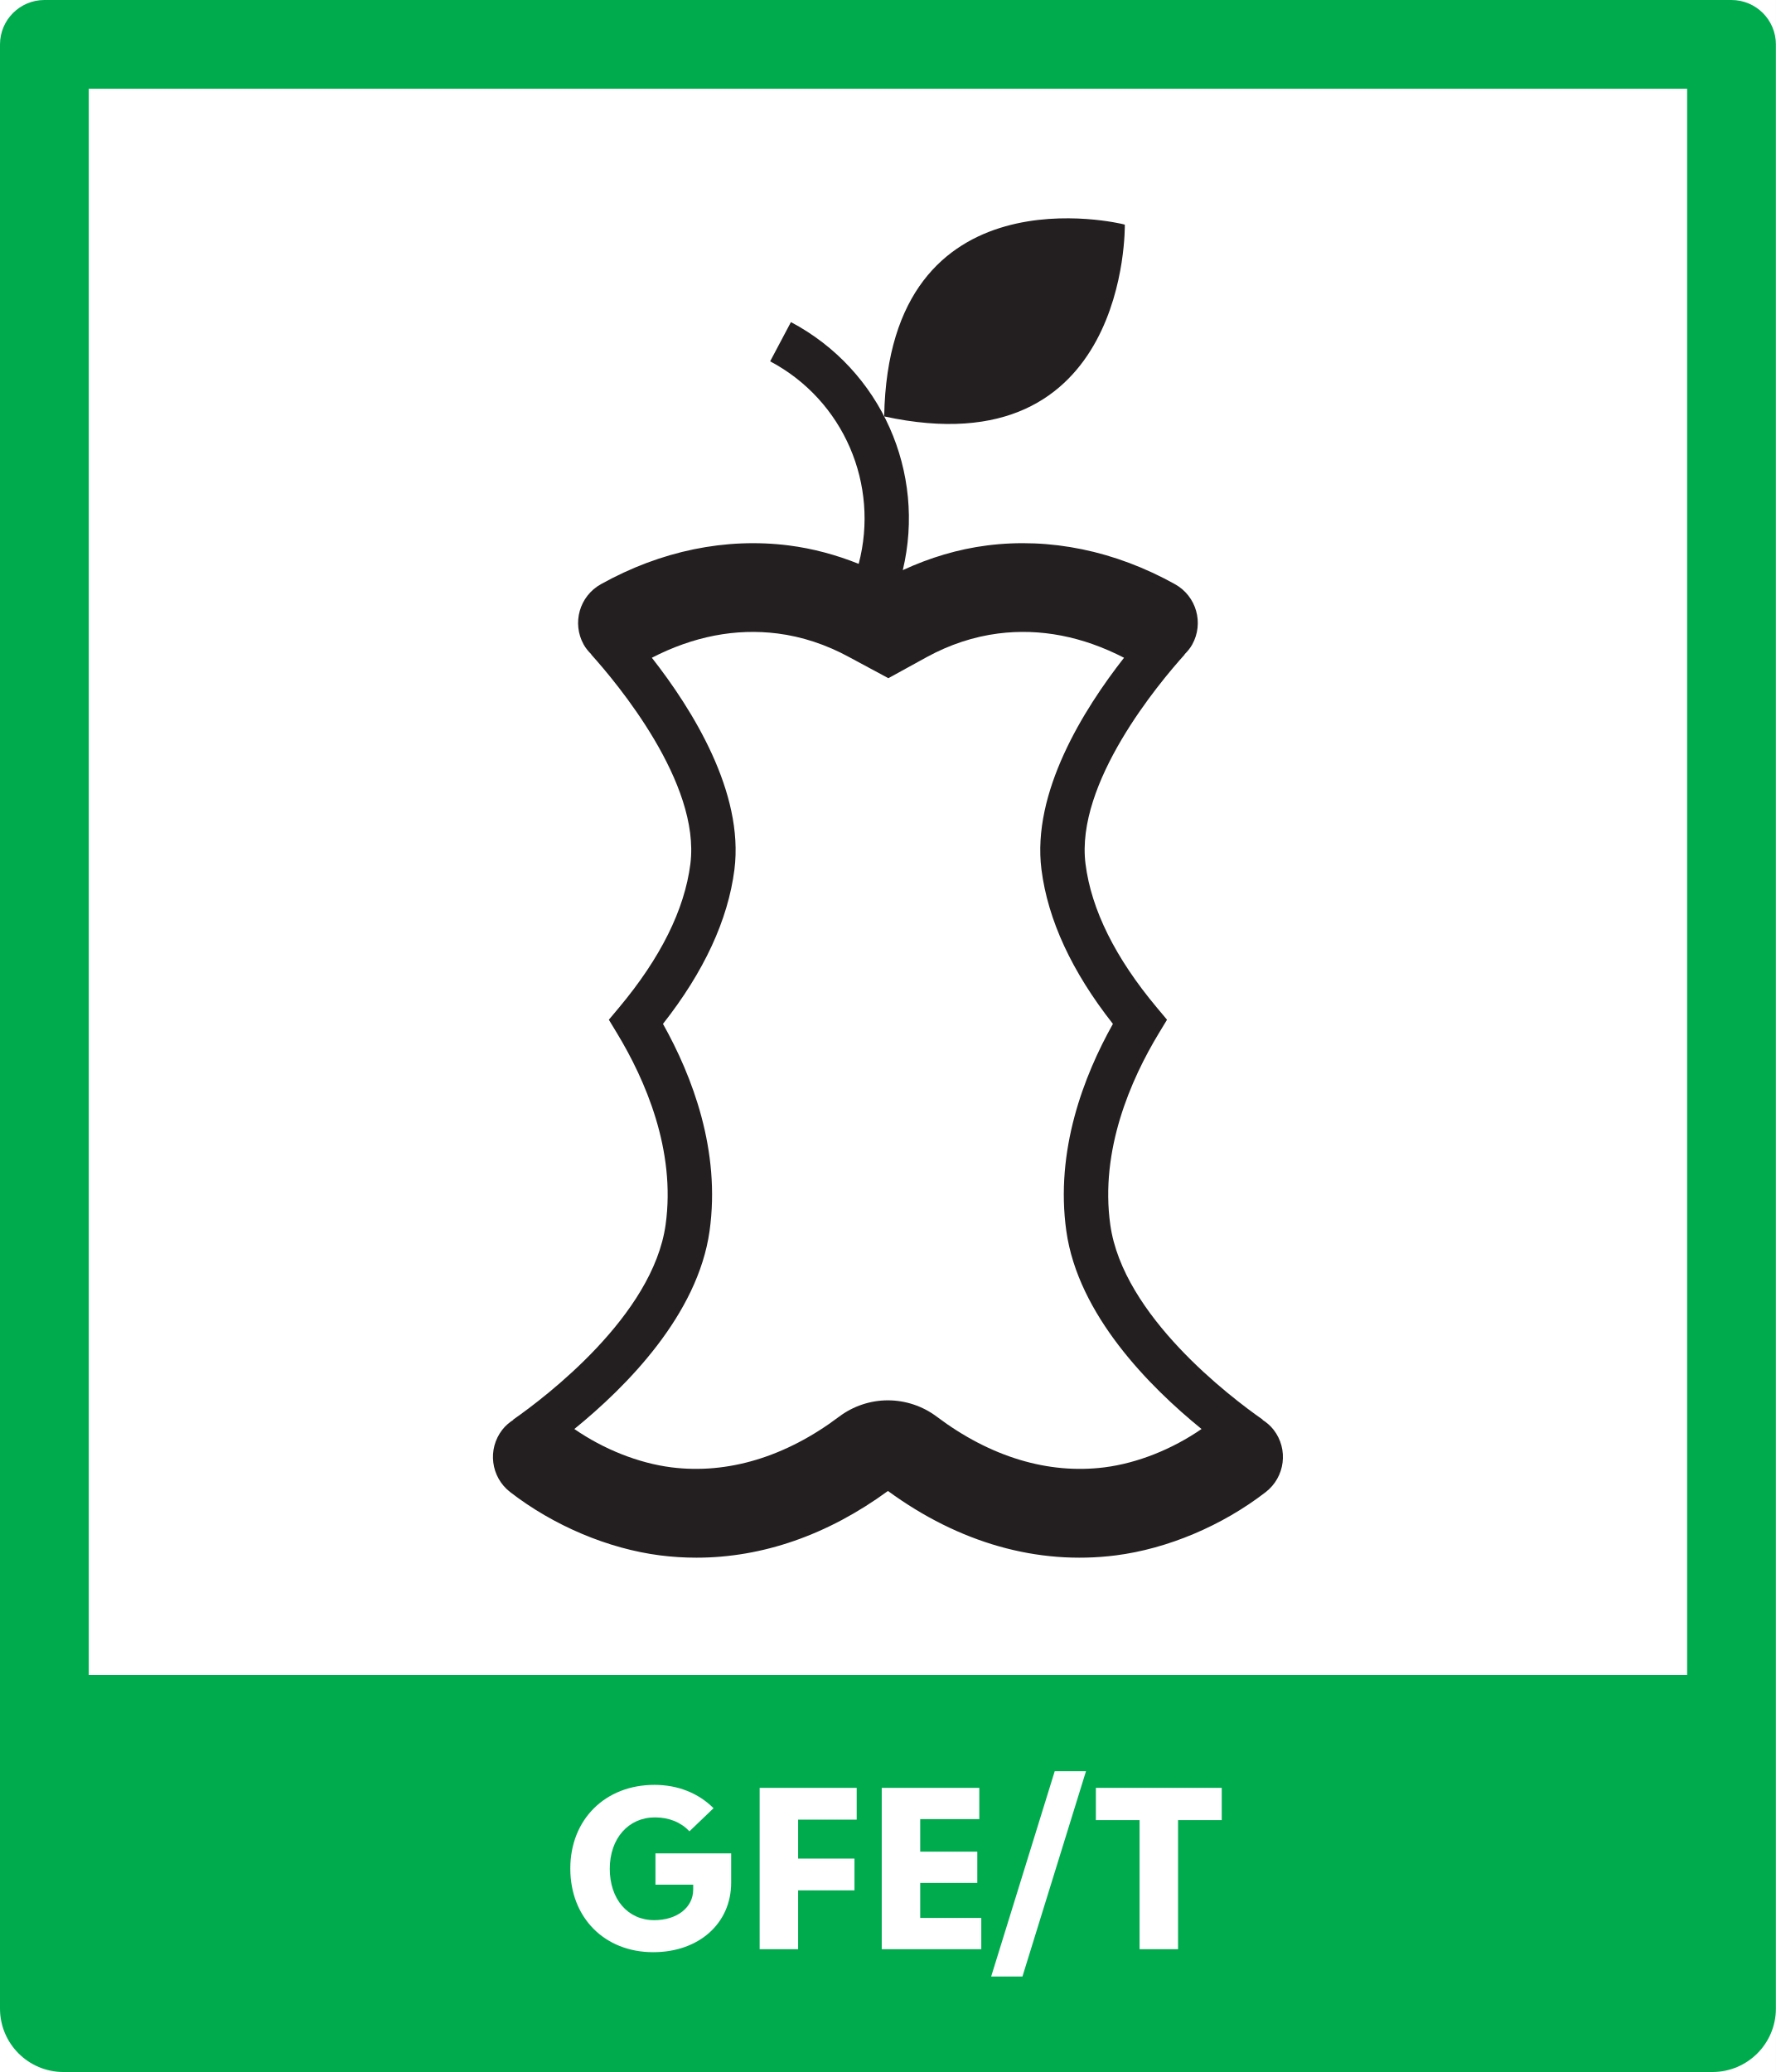
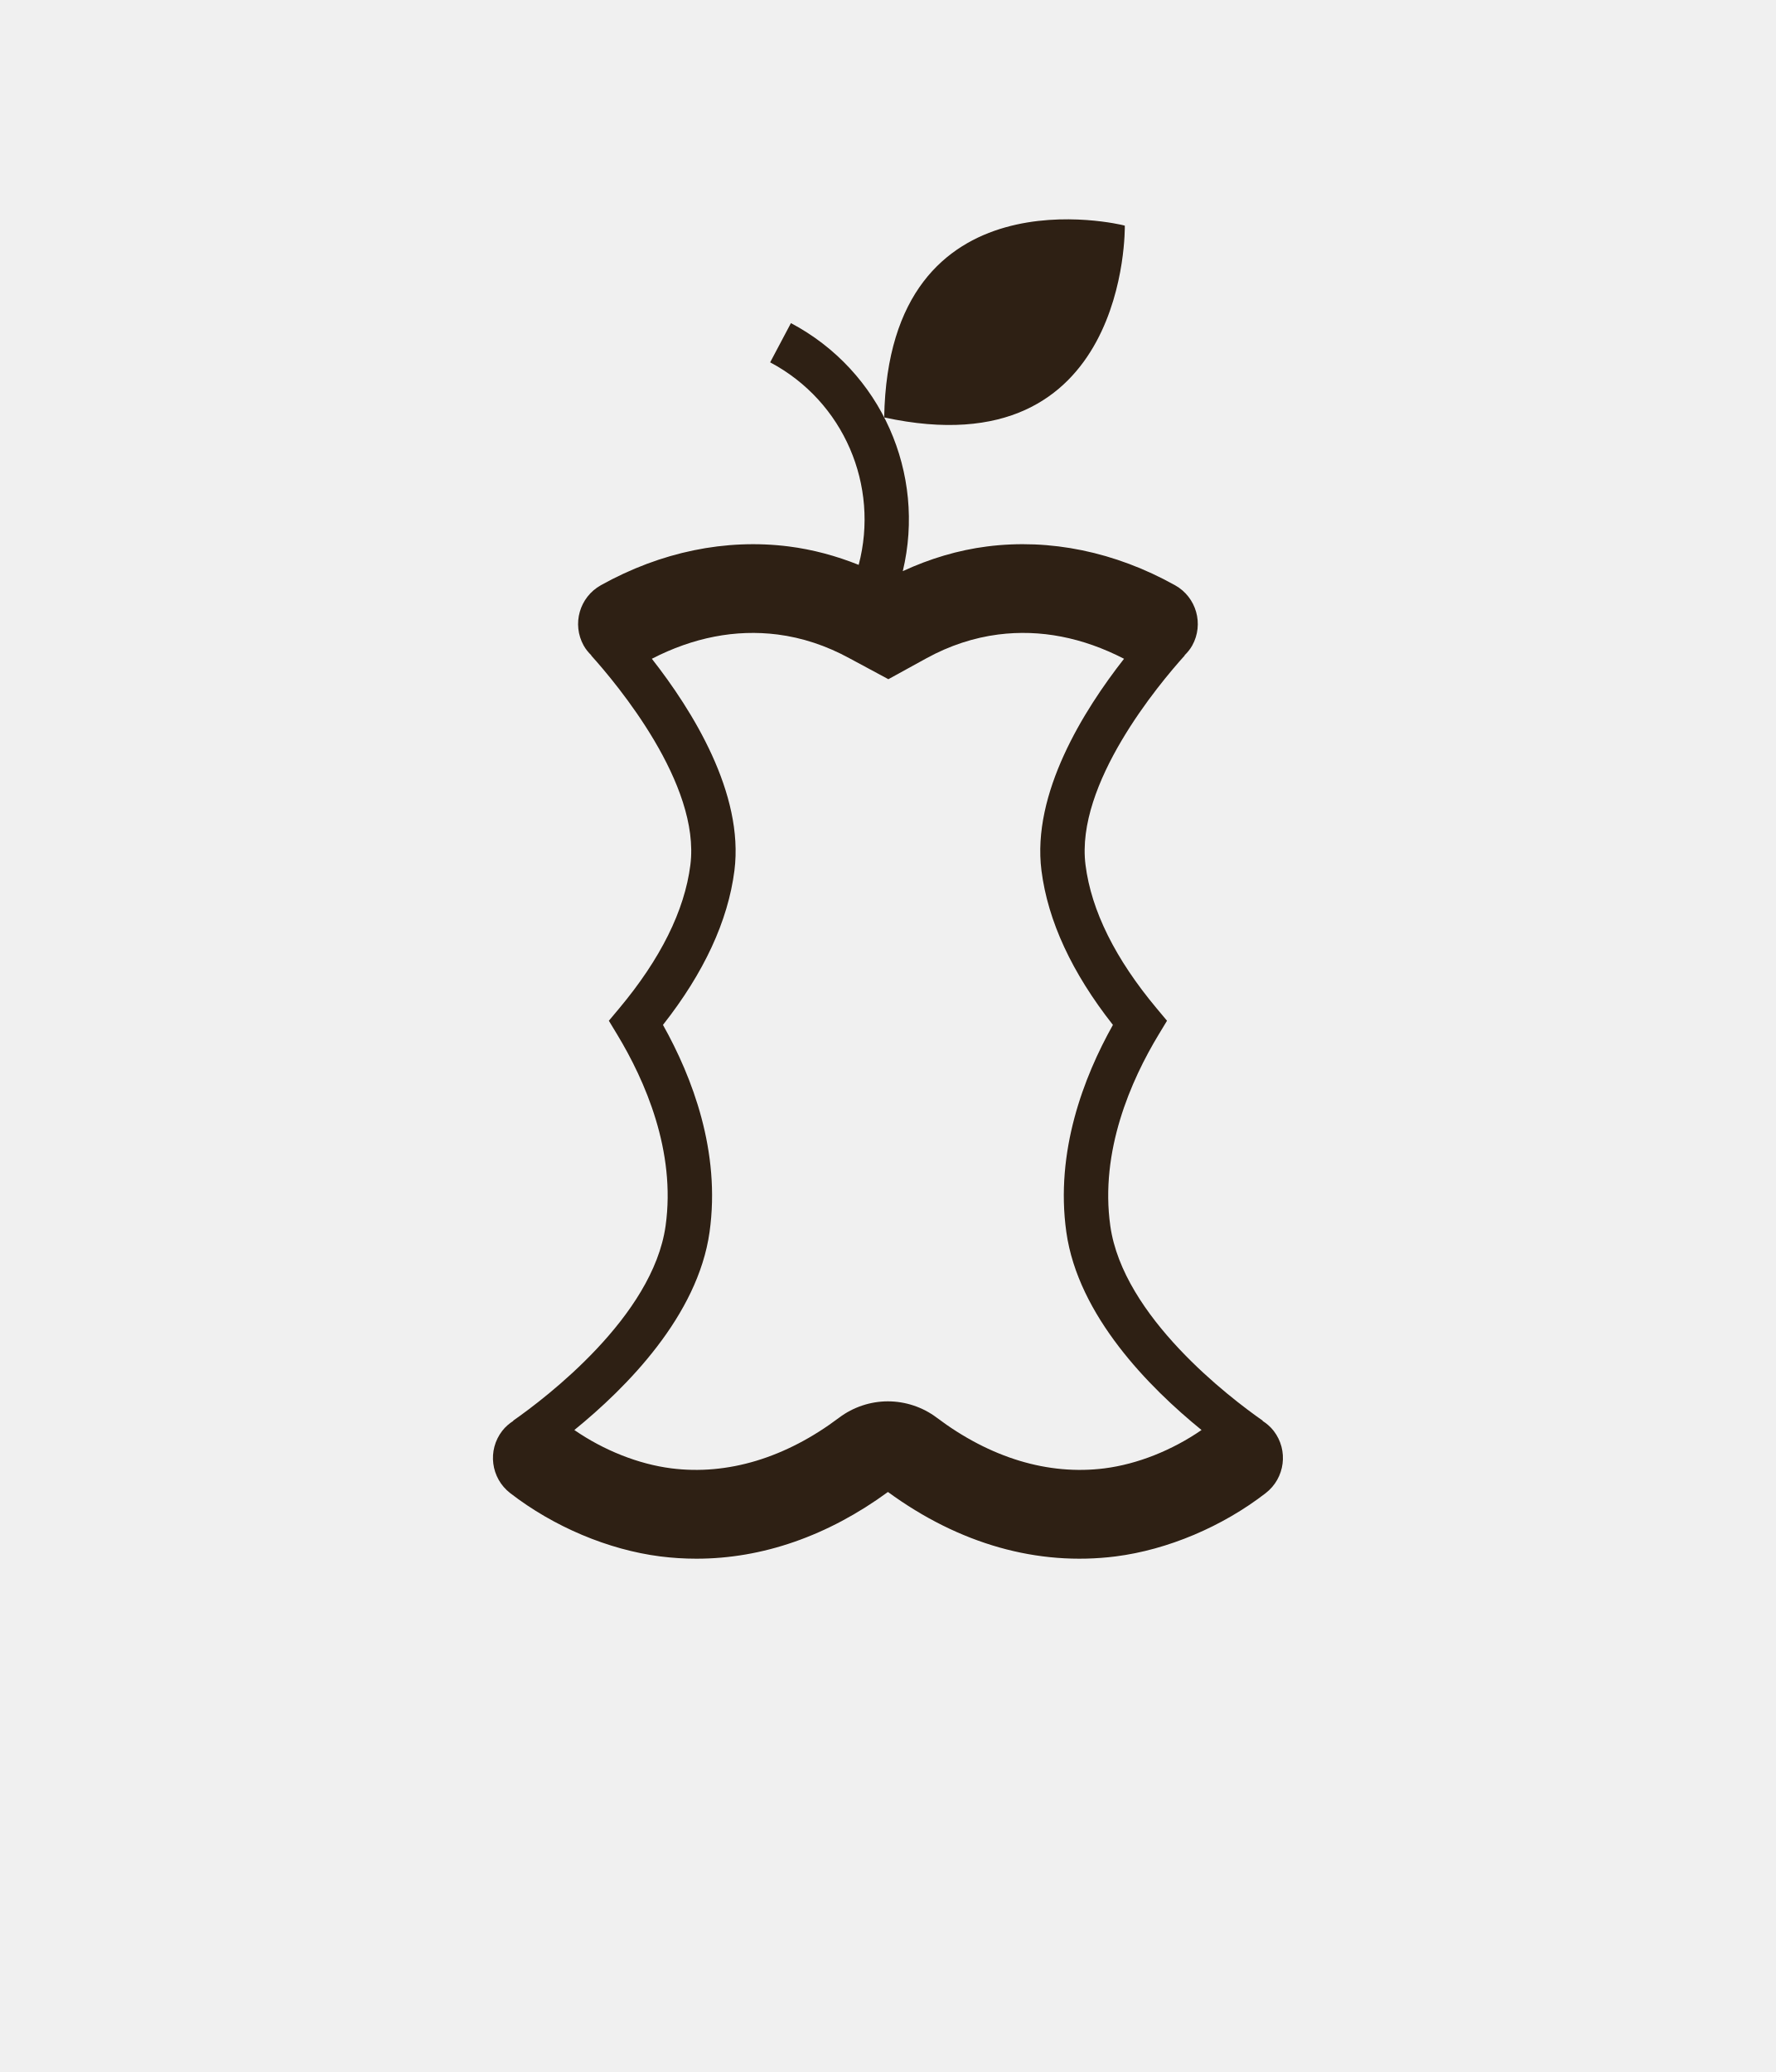
<svg xmlns="http://www.w3.org/2000/svg" version="1.1" width="170.079pt" height="198.425pt" viewBox="0 0 170.079 198.425">
  <defs>
    <clipPath id="clip_0">
      <path transform="matrix(1,0,0,-1,0,198.425)" d="M0 198.425H170.079V0H0Z" />
    </clipPath>
-     <clipPath id="clip_1">
-       <path transform="matrix(1,0,0,-1,0,198.425)" d="M0 198.425H170.079V0H0Z" />
-     </clipPath>
-     <clipPath id="clip_2">
-       <path transform="matrix(1,0,0,-1,0,198.425)" d="M0 198.425H170.079V0H0Z" />
-     </clipPath>
  </defs>
-   <g id="layer_1" data-name="Witte achtergrond">
-     <path transform="matrix(1,0,0,-1,0,198.425)" d="M0 0H170.078V198.425H0Z" fill="#ffffff" />
-   </g>
-   <g id="layer_1" data-name="Icoon">
-     <g clip-path="url(#clip_0)">
-       <path transform="matrix(1,0,0,-1,107.7244,21.5383)" d="M0 0V.024L-.157 .067C-.157 .067-22.615 5.659-23.045-18.339 .41-23.437 0 0 0 0" fill="#231f20" />
-       <path transform="matrix(1,0,0,-1,105.7816,140.5197)" d="M0 0C-5.387-.683-10.947 .995-16.078 4.861-17.412 5.864-19.065 6.417-20.752 6.417-22.42 6.417-24.073 5.864-25.41 4.859-30.538 .995-36.102-.681-41.483 0-44.636 .403-47.962 1.728-50.776 3.671-45.776 7.732-38.953 14.612-37.826 22.63-36.745 30.331-39.487 37.473-42.288 42.467-38.36 47.458-36.06 52.424-35.445 57.245-34.506 64.633-39.481 72.589-43.353 77.53-39.388 79.572-35.34 80.365-31.312 79.854-28.958 79.552-26.652 78.792-24.438 77.583L-20.701 75.573-17.021 77.596C-14.832 78.792-12.527 79.552-10.177 79.854-6.143 80.367-2.097 79.572 1.868 77.529-2.003 72.589-6.978 64.632-6.039 57.245-5.424 52.423-3.124 47.457 .804 42.467-1.997 37.472-4.739 30.328-3.658 22.63-2.532 14.613 4.291 7.733 9.291 3.671 6.476 1.728 3.151 .402 0 0M16.197 3.593C15.894 3.984 15.527 4.293 15.134 4.547L15.148 4.568C12.033 6.745 1.774 14.523 .553 23.222-.453 30.377 2.524 37.146 5.198 41.565L5.985 42.865 5.01 44.03C1.035 48.779-1.263 53.405-1.82 57.782-2.807 65.532 5.199 75.095 7.677 77.841L7.661 77.855C7.939 78.131 8.196 78.434 8.396 78.792 9.538 80.843 8.801 83.431 6.75 84.573 1.012 87.768-5.215 89.055-11.252 88.285-14.023 87.93-16.723 87.121-19.32 85.921-17.089 95.243-21.351 105.074-30.033 109.674L-32.023 105.917C-24.958 102.173-21.546 94.097-23.544 86.523-25.713 87.39-27.95 87.993-30.237 88.286-36.273 89.051-42.497 87.769-48.234 84.573-50.285 83.431-51.022 80.843-49.88 78.792-49.68 78.433-49.424 78.13-49.146 77.855L-49.161 77.841C-46.684 75.095-38.678 65.532-39.664 57.782-40.221 53.406-42.52 48.78-46.495 44.03L-47.471 42.865-46.684 41.565C-44.01 37.147-41.032 30.379-42.037 23.222-43.26 14.522-53.518 6.744-56.633 4.568L-56.618 4.547C-57.012 4.293-57.378 3.985-57.681 3.593-59.118 1.737-58.778-.933-56.922-2.369-52.766-5.587-47.53-7.797-42.558-8.432-41.4-8.579-40.242-8.652-39.084-8.652-32.772-8.652-26.501-6.476-20.742-2.262-13.927-7.249-6.398-9.381 1.074-8.432 6.044-7.797 11.279-5.588 15.438-2.37 17.293-.934 17.634 1.736 16.197 3.593" fill="#231f20" />
-     </g>
-   </g>
-   <g id="layer_1" data-name="Gekleurd kader">
-     <g clip-path="url(#clip_1)">
-       <path transform="matrix(1,0,0,-1,0,198.425)" d="M8.5 189.925H161.579V38.018H8.5ZM165.823 198.425H4.256C1.906 198.425 0 196.52 0 194.169V38.018 32.603 6.074C0 2.719 2.719 0 6.074 0H164.005C167.359 0 170.079 2.719 170.079 6.074V32.603 38.018 194.169C170.079 196.52 168.173 198.425 165.823 198.425" fill="#00ab4e" />
-     </g>
-   </g>
-   <g id="layer_1" data-name="lettercontouren Amsterdam Sans kopie">
-     <g clip-path="url(#clip_2)">
-       <path transform="matrix(1,0,0,-1,54.6191,178.9393)" d="M0 0C0 4.683 3.328 8.012 8.06 8.012 10.294 8.012 12.268 7.227 13.718 5.776L11.411 3.565C10.604 4.422 9.462 4.897 8.106 4.897 5.563 4.897 3.78 2.876 3.78-.024 3.78-2.948 5.516-4.945 8.035-4.945 10.223-4.945 11.769-3.732 11.769-2.021V-1.546H8.154V1.45H15.405V-1.355C15.405-5.254 12.314-8.012 7.94-8.012 3.281-8.012 0-4.707 0 0" fill="#ffffff" />
-       <path transform="matrix(1,0,0,-1,72.7529,171.2137)" d="M0 0H9.295V-3.043H3.685V-6.775H9.081V-9.818H3.685V-15.452H0Z" fill="#ffffff" />
-       <path transform="matrix(1,0,0,-1,84.4453,171.2137)" d="M0 0H9.343V-2.995H3.685V-6.109H9.152V-9.104H3.685V-12.457H9.533V-15.452H0Z" fill="#ffffff" />
-       <path transform="matrix(1,0,0,-1,101.0117,169.6209)" d="M0 0H2.995L-3.091-19.66H-6.086Z" fill="#ffffff" />
-       <path transform="matrix(1,0,0,-1,109.1377,174.3035)" d="M0 0H-4.184V3.09H7.869V0H3.686V-12.362H0Z" fill="#ffffff" />
-     </g>
+   <g clip-path="url(#clip_0)">
+     <path transform="matrix(1,0,0,-1,107.7244,21.63541)" d="M0 0V.024L-.157 .067C-.157 .067-22.615 5.659-23.045-18.339 .41-23.437 0 0 0 0" fill="#2e2014" />
+     <path transform="matrix(1,0,0,-1,105.7816,140.6167)" d="M0 0C-5.387-.683-10.947 .995-16.078 4.861-17.412 5.864-19.065 6.417-20.752 6.417-22.42 6.417-24.073 5.864-25.41 4.859-30.538 .995-36.102-.681-41.483 0-44.636 .403-47.962 1.728-50.776 3.671-45.776 7.732-38.953 14.612-37.826 22.63-36.745 30.331-39.487 37.473-42.288 42.467-38.36 47.458-36.06 52.424-35.445 57.245-34.506 64.633-39.481 72.589-43.353 77.53-39.388 79.572-35.34 80.365-31.312 79.854-28.958 79.552-26.652 78.792-24.438 77.583L-20.701 75.573-17.021 77.596C-14.832 78.792-12.527 79.552-10.177 79.854-6.143 80.367-2.097 79.572 1.868 77.529-2.003 72.589-6.978 64.632-6.039 57.245-5.424 52.423-3.124 47.457 .804 42.467-1.997 37.472-4.739 30.328-3.658 22.63-2.532 14.613 4.291 7.733 9.291 3.671 6.476 1.728 3.151 .402 0 0M16.197 3.593C15.894 3.984 15.527 4.293 15.134 4.547L15.148 4.568C12.033 6.745 1.774 14.523 .553 23.222-.453 30.377 2.524 37.146 5.198 41.565L5.985 42.865 5.01 44.03C1.035 48.779-1.263 53.405-1.82 57.782-2.807 65.532 5.199 75.095 7.677 77.841L7.661 77.855C7.939 78.131 8.196 78.434 8.396 78.792 9.538 80.843 8.801 83.431 6.75 84.573 1.012 87.768-5.215 89.055-11.252 88.285-14.023 87.93-16.723 87.121-19.32 85.921-17.089 95.243-21.351 105.074-30.033 109.674L-32.023 105.917C-24.958 102.173-21.546 94.097-23.544 86.523-25.713 87.39-27.95 87.993-30.237 88.286-36.273 89.051-42.497 87.769-48.234 84.573-50.285 83.431-51.022 80.843-49.88 78.792-49.68 78.433-49.424 78.13-49.146 77.855L-49.161 77.841C-46.684 75.095-38.678 65.532-39.664 57.782-40.221 53.406-42.52 48.78-46.495 44.03L-47.471 42.865-46.684 41.565C-44.01 37.147-41.032 30.379-42.037 23.222-43.26 14.522-53.518 6.744-56.633 4.568L-56.618 4.547C-57.012 4.293-57.378 3.985-57.681 3.593-59.118 1.737-58.778-.933-56.922-2.369-52.766-5.587-47.53-7.797-42.558-8.432-41.4-8.579-40.242-8.652-39.084-8.652-32.772-8.652-26.501-6.476-20.742-2.262-13.927-7.249-6.398-9.381 1.074-8.432 6.044-7.797 11.279-5.588 15.438-2.37 17.293-.934 17.634 1.736 16.197 3.593" fill="#2e2014" />
  </g>
</svg>
